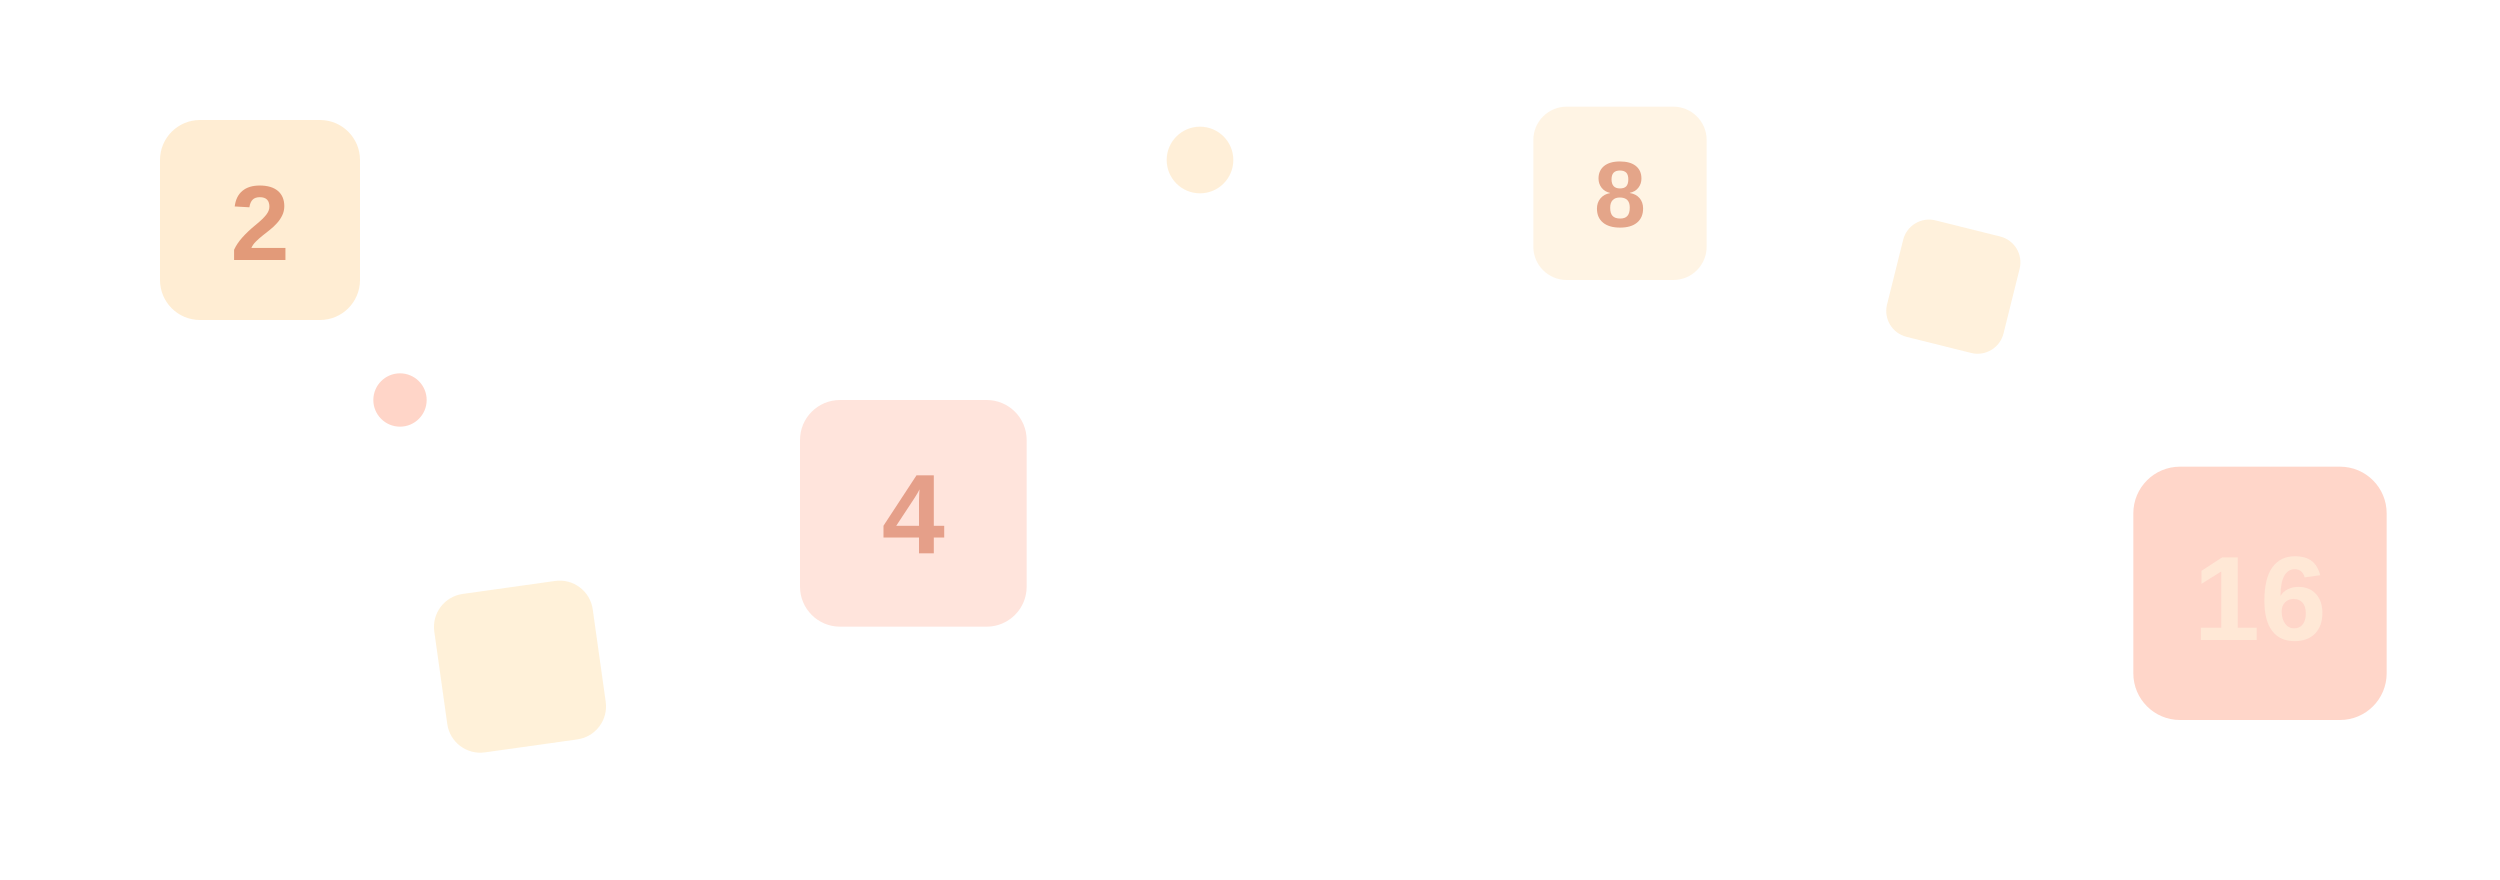
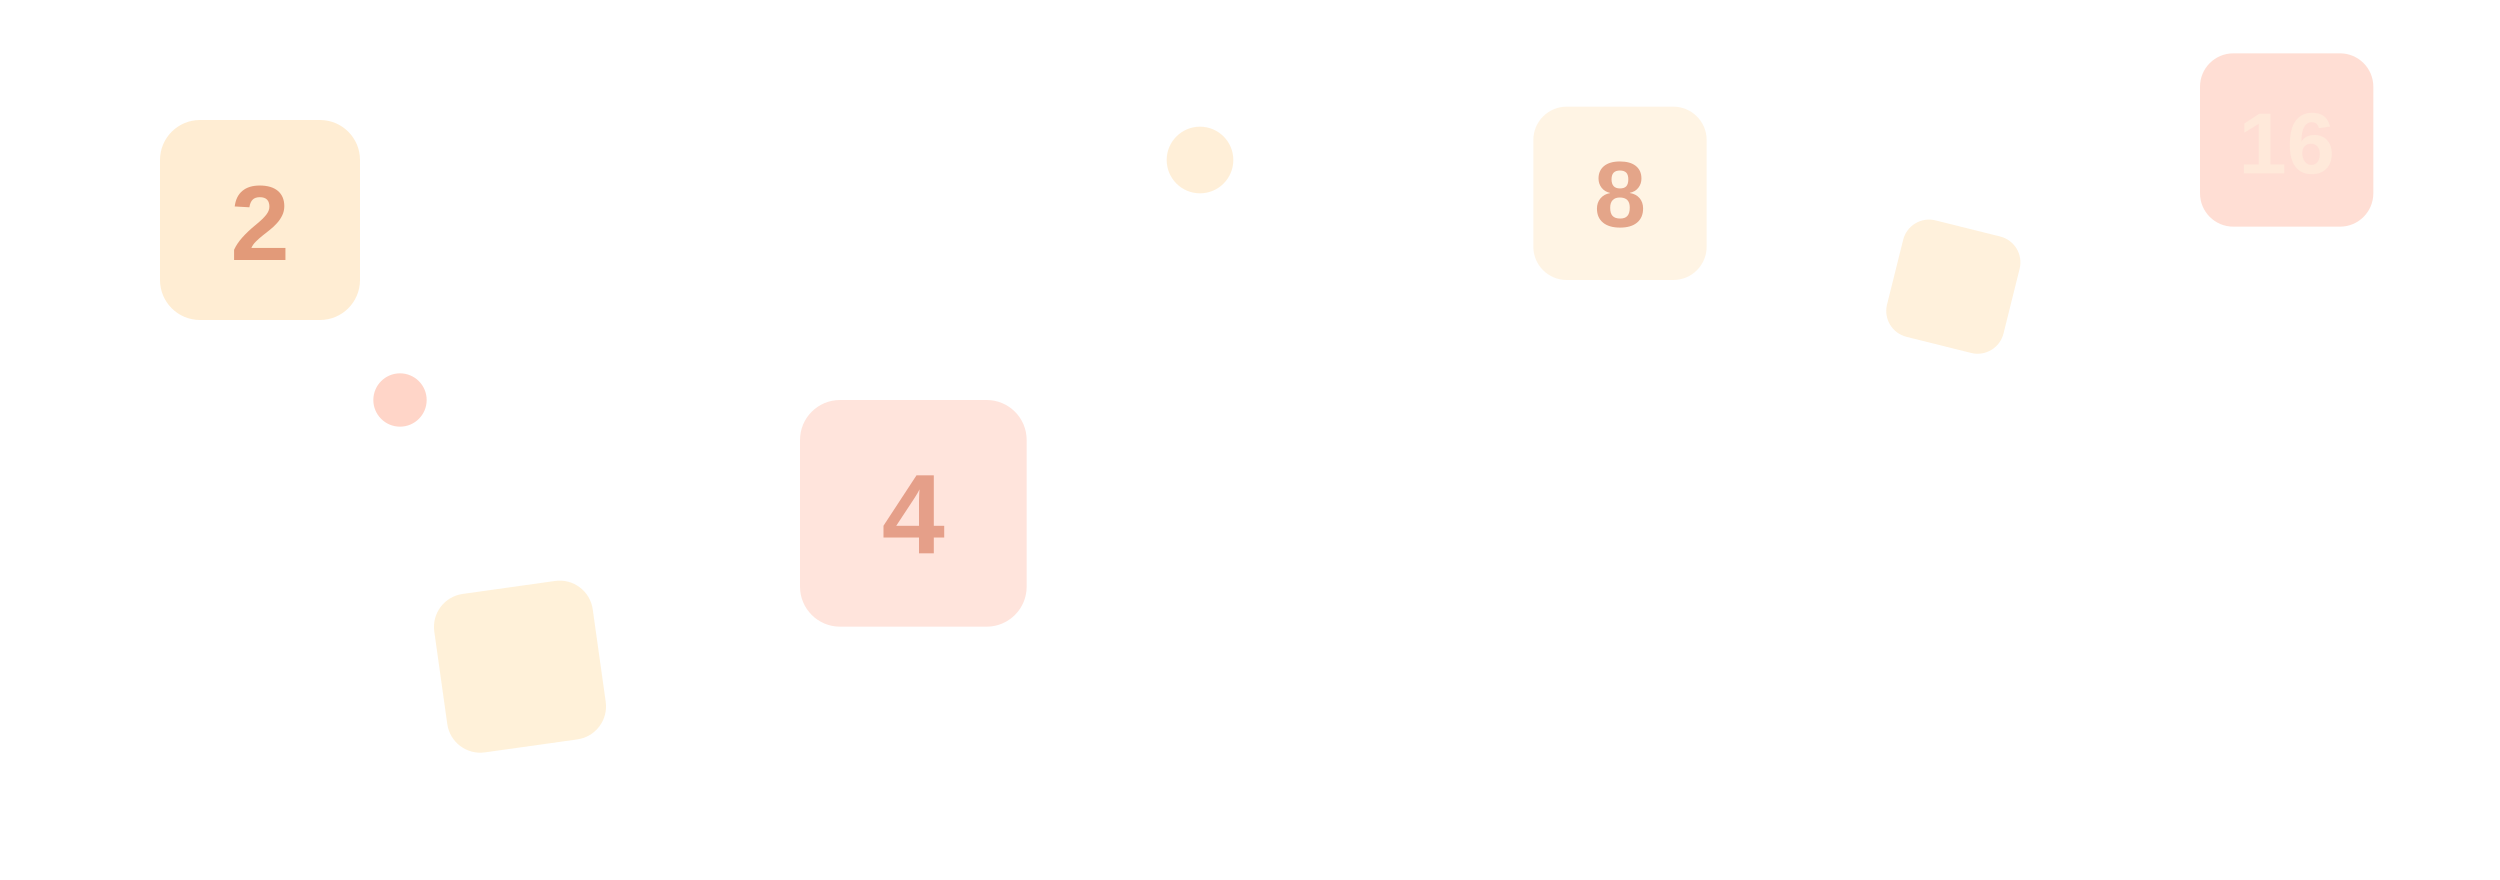
<svg xmlns="http://www.w3.org/2000/svg" viewBox="0 0 375 132" width="375" height="132">
  <rect x="24" y="18" width="30" height="30" rx="6" fill="#FFCC80" opacity="0.35" />
  <text x="39" y="39" font-family="Arial" font-size="16" font-weight="bold" fill="#BF360C" opacity="0.45" text-anchor="middle">2</text>
  <rect x="120" y="60" width="34" height="34" rx="6" fill="#FFAB91" opacity="0.32" />
  <text x="137" y="83" font-family="Arial" font-size="17" font-weight="bold" fill="#BF360C" opacity="0.4" text-anchor="middle">4</text>
  <rect x="230" y="16" width="26" height="26" rx="5" fill="#FFE0B2" opacity="0.35" />
  <text x="243" y="34" font-family="Arial" font-size="14" font-weight="bold" fill="#BF360C" opacity="0.42" text-anchor="middle">8</text>
-   <rect x="320" y="70" width="38" height="38" rx="7" fill="#FF8A65" opacity="0.35" />
-   <text x="339" y="96" font-family="Arial" font-size="18" font-weight="bold" fill="#FFF3E0" opacity="0.6" text-anchor="middle">16</text>
+   <rect x="330" y="8" width="26" height="26" rx="5" fill="#FF8A65" opacity="0.28" />
+   <text x="343" y="26" font-family="Arial" font-size="13" font-weight="bold" fill="#FFF3E0" opacity="0.5" text-anchor="middle">16</text>
  <rect x="66" y="88" width="24" height="24" rx="5" fill="#FFD180" opacity="0.30" transform="rotate(-8 78 100)" />
  <rect x="284" y="34" width="18" height="18" rx="4" fill="#FFCC80" opacity="0.28" transform="rotate(14 293 43)" />
  <circle cx="180" cy="24" r="5" fill="#FFE0B2" opacity="0.5" />
  <circle cx="60" cy="60" r="4" fill="#FFAB91" opacity="0.5" />
</svg>
